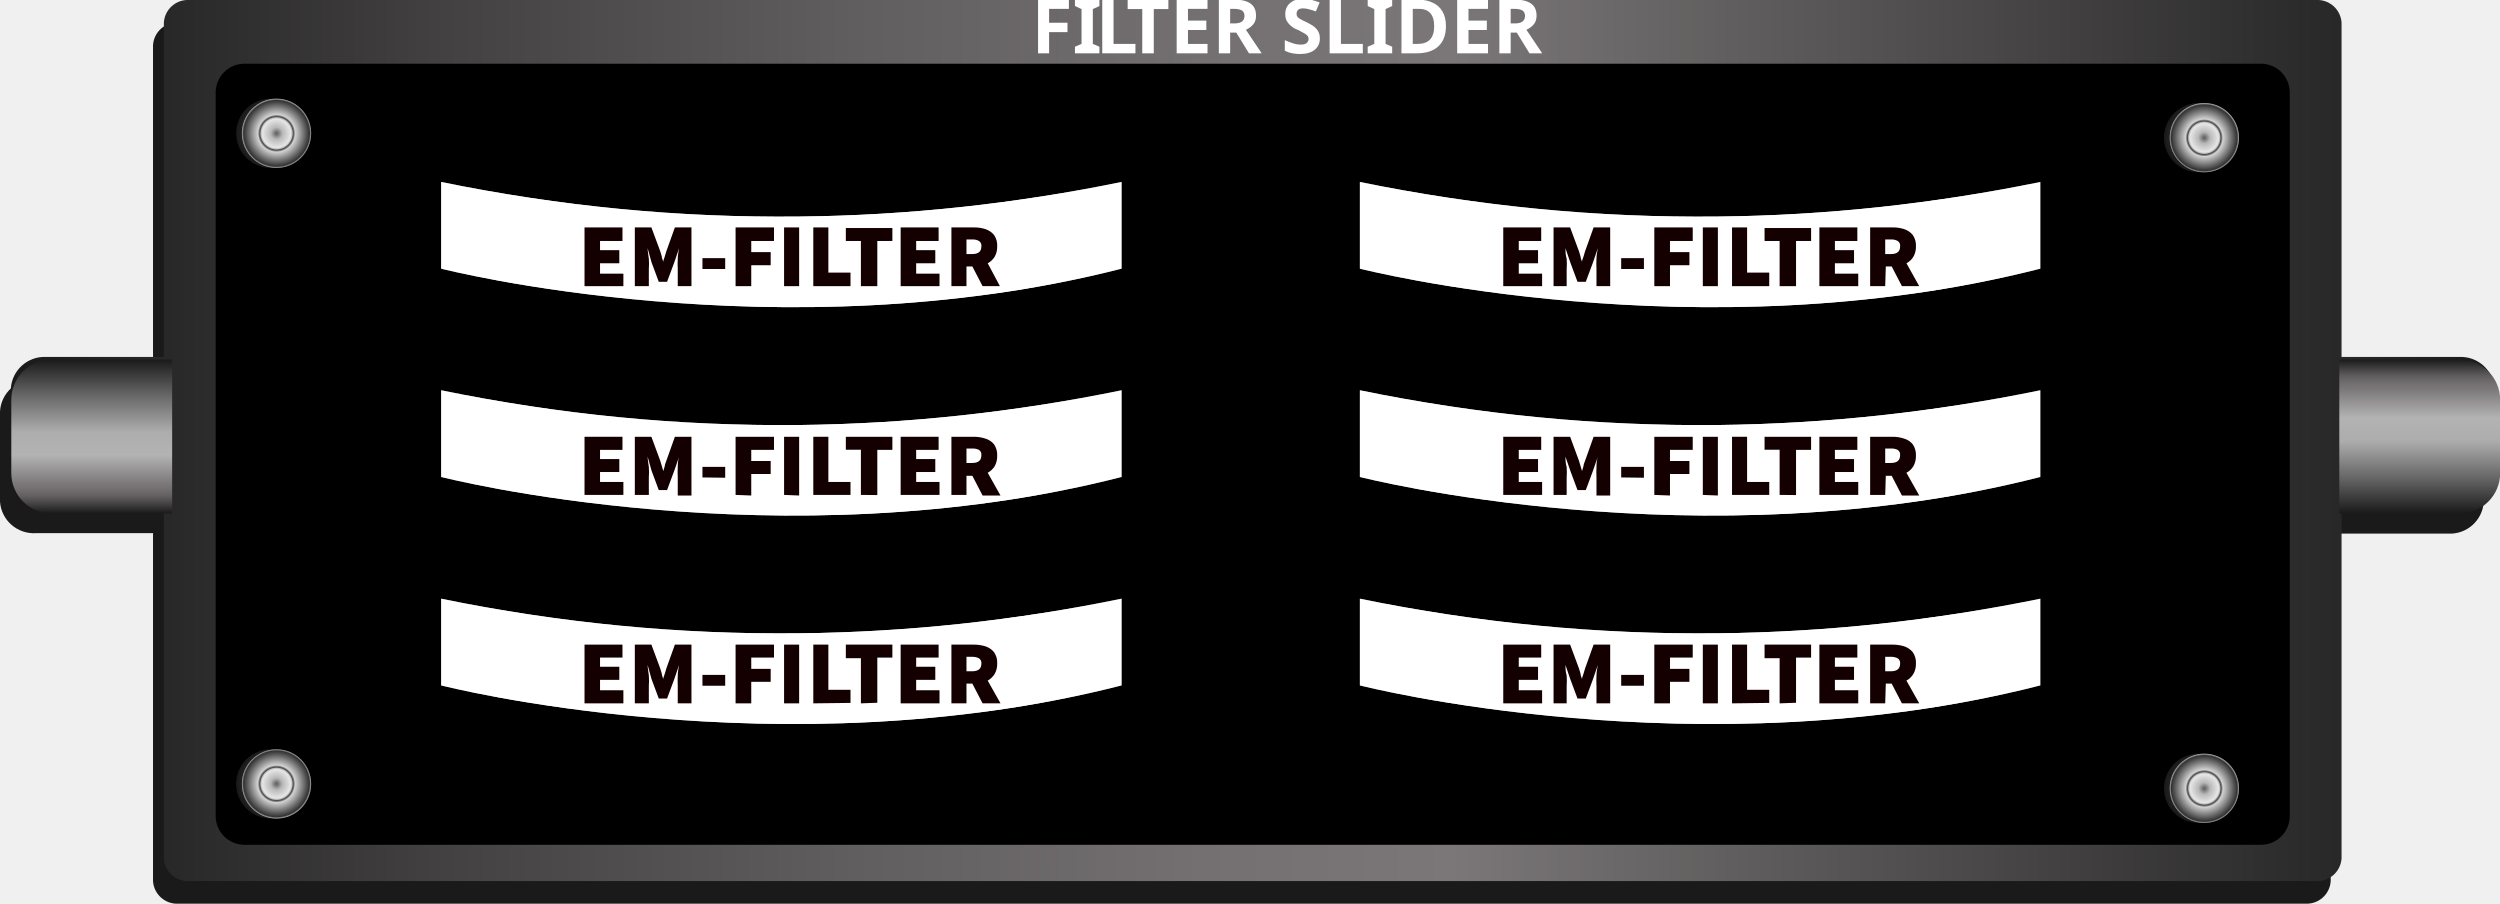
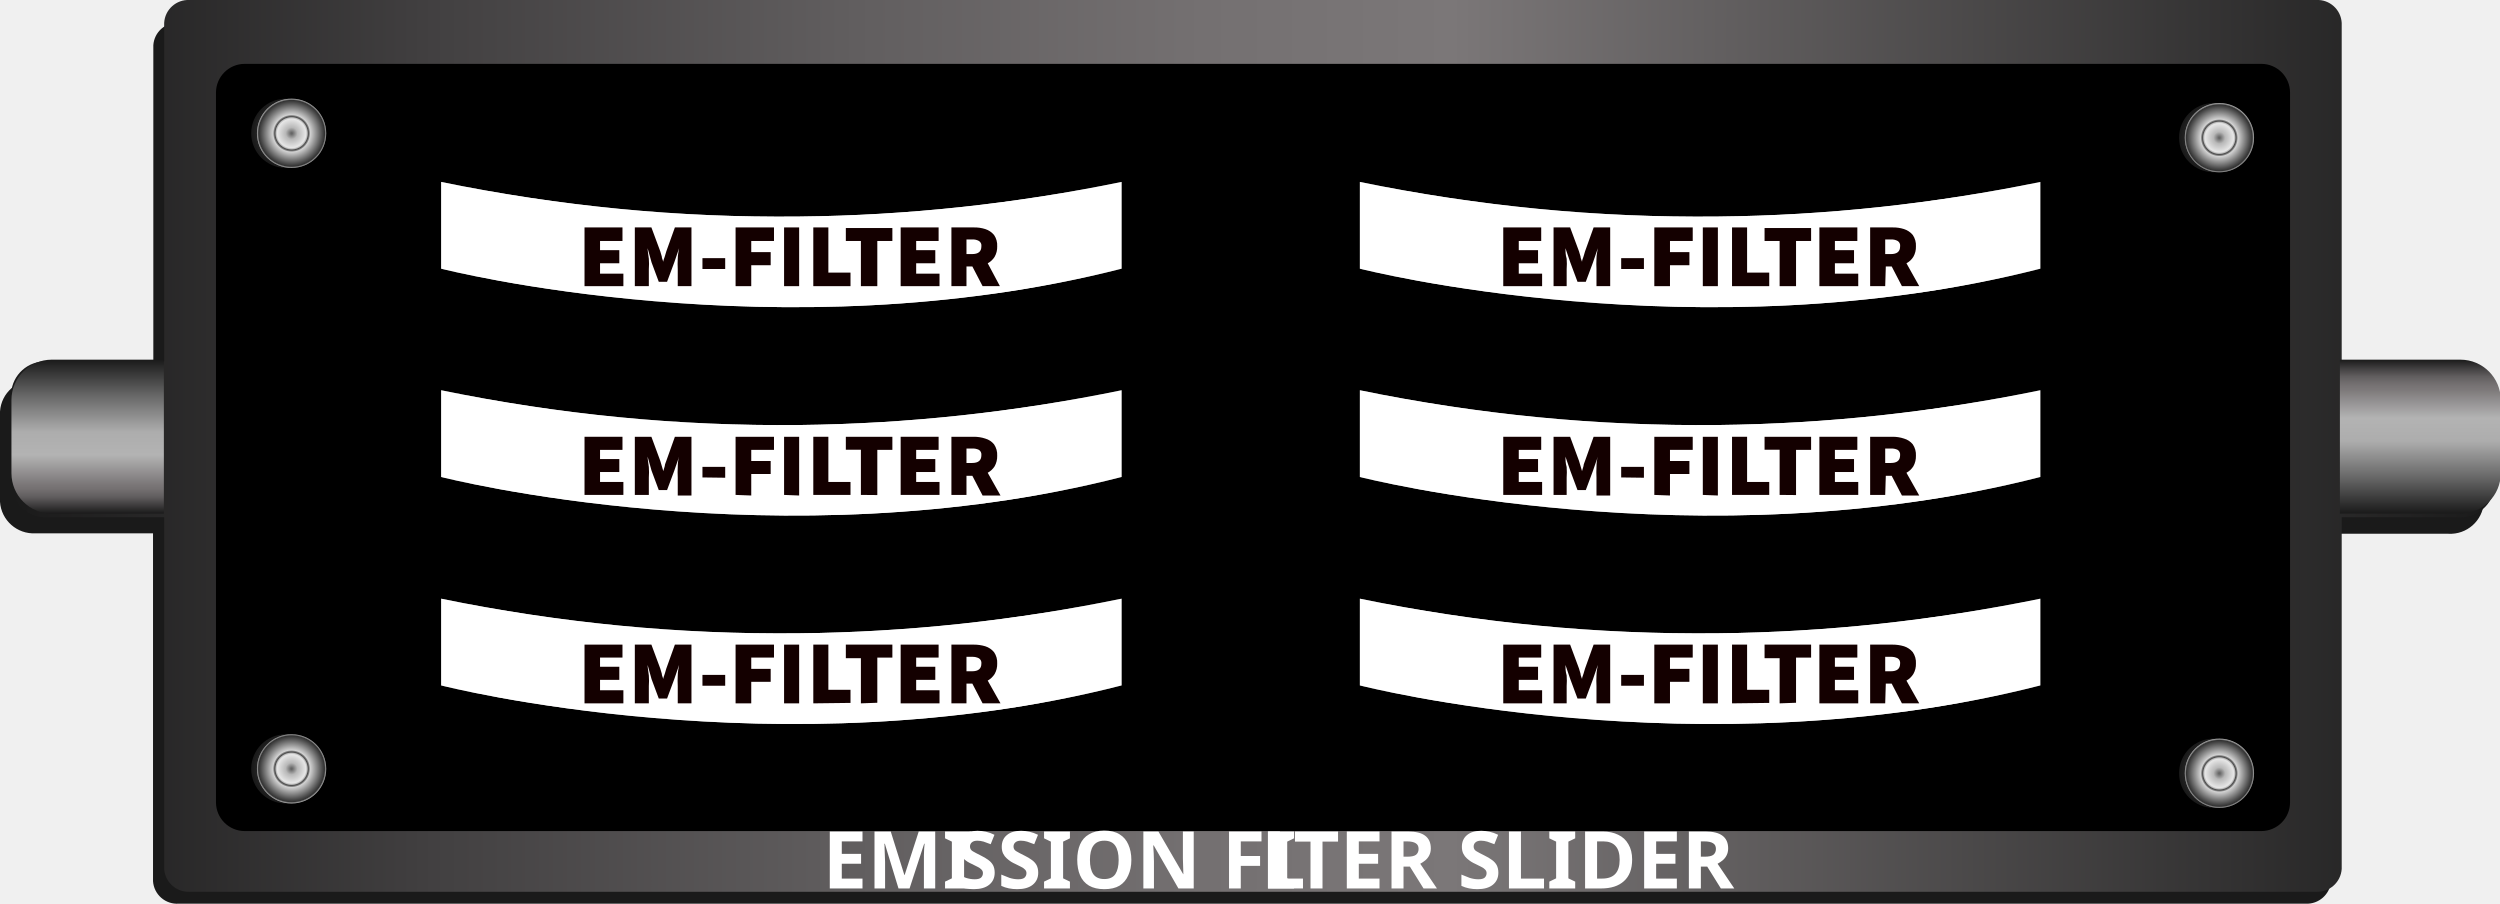
<svg xmlns="http://www.w3.org/2000/svg" xmlns:xlink="http://www.w3.org/1999/xlink" id="Layer_1" data-name="Layer 1" viewBox="0 0 165.99 60">
  <defs>
-     <style>.cls-1{fill:url(#linear-gradient);}.cls-2{fill:url(#linear-gradient-2);}.cls-3{fill:url(#linear-gradient-3);}.cls-4{fill:url(#linear-gradient-4);}.cls-5{fill:url(#linear-gradient-5);}.cls-6{fill:url(#radial-gradient);}.cls-7{fill:url(#radial-gradient-2);}.cls-8{fill:url(#radial-gradient-3);}.cls-9{fill:url(#radial-gradient-4);}.cls-10{fill:url(#radial-gradient-5);}.cls-11{fill:url(#radial-gradient-6);}.cls-12{fill:url(#radial-gradient-7);}.cls-13{fill:url(#radial-gradient-8);}.cls-14{fill:url(#linear-gradient-6);}.cls-15,.cls-22{fill:#fff;}.cls-16{fill:#140000;}.cls-17{fill:url(#linear-gradient-7);}.cls-18{fill:url(#linear-gradient-8);}.cls-19{fill:url(#linear-gradient-9);}.cls-20{fill:url(#linear-gradient-10);}.cls-21{fill:url(#linear-gradient-11);}.cls-22{font-size:5px;font-family:Mada-Black, Mada;font-weight:800;}.cls-23{letter-spacing:-0.12em;}</style>
-     <linearGradient id="linear-gradient" y1="30.76" x2="164.91" y2="30.76" gradientUnits="userSpaceOnUse">
+     <style>.cls-1{fill:url(#linear-gradient);}.cls-2{fill:url(#linear-gradient-2);}.cls-3{fill:url(#linear-gradient-3);}.cls-4{fill:url(#linear-gradient-4);}.cls-5{fill:url(#linear-gradient-5);}.cls-6{fill:url(#radial-gradient);}.cls-7{fill:url(#radial-gradient-2);}.cls-8{fill:url(#radial-gradient-3);}.cls-9{fill:url(#radial-gradient-4);}.cls-10{fill:url(#radial-gradient-5);}.cls-11{fill:url(#radial-gradient-6);}.cls-12{fill:url(#radial-gradient-7);}.cls-13{fill:url(#radial-gradient-8);}.cls-14{fill:url(#linear-gradient-6);}.cls-15,.cls-22{fill:#fff;}.cls-16{fill:#140000;}.cls-17{fill:url(#linear-gradient-7);}.cls-18{fill:url(#linear-gradient-8);}.cls-19{fill:url(#linear-gradient-9);}.cls-20{fill:url(#linear-gradient-10);}.cls-21{fill:url(#linear-gradient-11);}.cls-22{font-size:5.3px;font-family:Mada-Black, Mada;font-weight:800;}.cls-23{letter-spacing:-0.02em;}.cls-24{letter-spacing:0em;}.cls-25{letter-spacing:-0.12em;}</style>
+     <linearGradient id="linear-gradient" x1="0.02" y1="30.77" x2="164.92" y2="30.77" gradientUnits="userSpaceOnUse">
      <stop offset="0" stop-color="#1a1a1a" />
      <stop offset="1" stop-color="#1a1a1a" />
    </linearGradient>
-     <linearGradient id="linear-gradient-2" x1="0.72" y1="29.24" x2="165.63" y2="29.24" gradientUnits="userSpaceOnUse">
+     <linearGradient id="linear-gradient-2" x1="0.74" y1="29.61" x2="165.64" y2="29.61" gradientUnits="userSpaceOnUse">
      <stop offset="0" stop-color="#1a1a1a" />
      <stop offset="0.17" stop-color="#424041" />
      <stop offset="0.34" stop-color="#615e5f" />
      <stop offset="0.48" stop-color="#747071" />
      <stop offset="0.58" stop-color="#7b7778" />
      <stop offset="1" stop-color="#1a1a1a" />
    </linearGradient>
-     <linearGradient id="linear-gradient-3" x1="1975.93" y1="-4013.77" x2="1882.27" y2="-4107.43" gradientTransform="matrix(1, 0, 0, -1, -1845.93, -4030.44)" gradientUnits="userSpaceOnUse">
+     <linearGradient id="linear-gradient-3" x1="1976.15" y1="-4014.01" x2="1882.95" y2="-4107.22" gradientTransform="matrix(1, 0, 0, -1, -1846.36, -4030.9)" gradientUnits="userSpaceOnUse">
      <stop offset="0" />
      <stop offset="0.87" />
    </linearGradient>
-     <linearGradient id="linear-gradient-4" x1="6.08" y1="34.09" x2="6.08" y2="23.87" gradientUnits="userSpaceOnUse">
+     <linearGradient id="linear-gradient-4" x1="5.82" y1="34.1" x2="5.82" y2="23.88" gradientUnits="userSpaceOnUse">
      <stop offset="0" stop-color="#1a1a1a" />
      <stop offset="0.06" stop-color="#424041" />
      <stop offset="0.11" stop-color="#615e5f" />
      <stop offset="0.16" stop-color="#747071" />
      <stop offset="0.19" stop-color="#7b7778" />
      <stop offset="0.38" stop-color="#b3b3b3" />
      <stop offset="0.53" stop-color="#adadad" />
      <stop offset="0.77" stop-color="#666" />
      <stop offset="1" stop-color="#1a1a1a" />
    </linearGradient>
-     <linearGradient id="linear-gradient-5" x1="-10141.2" y1="1318.97" x2="-10141.2" y2="1308.75" gradientTransform="translate(10301.86 -1284.88)" xlink:href="#linear-gradient-4" />
-     <radialGradient id="radial-gradient" cx="145.68" cy="9.49" r="2.3" gradientTransform="translate(0.29 -0.29) rotate(-0.02)" gradientUnits="userSpaceOnUse">
+     <linearGradient id="linear-gradient-5" x1="-10141.22" y1="1318.96" x2="-10141.22" y2="1308.74" gradientTransform="translate(10301.9 -1284.86)" xlink:href="#linear-gradient-4" />
+     <radialGradient id="radial-gradient" cx="146.68" cy="9.49" r="2.3" gradientTransform="translate(0.29 -0.29) rotate(-0.02)" gradientUnits="userSpaceOnUse">
      <stop offset="0.02" stop-color="#666" />
      <stop offset="0.55" stop-color="#333" />
      <stop offset="0.97" stop-color="#1a1a1a" />
    </radialGradient>
-     <radialGradient id="radial-gradient-2" cx="146.06" cy="9.49" r="2.3" gradientTransform="translate(0.29 -0.29) rotate(-0.02)" gradientUnits="userSpaceOnUse">
+     <radialGradient id="radial-gradient-2" cx="147.06" cy="9.49" r="2.3" gradientTransform="translate(0.29 -0.29) rotate(-0.02)" gradientUnits="userSpaceOnUse">
      <stop offset="0.02" stop-color="#666" />
      <stop offset="0.17" stop-color="#b8b8b8" />
      <stop offset="0.41" stop-color="#e6e6e6" />
      <stop offset="0.42" stop-color="#e1e1e1" />
      <stop offset="0.43" stop-color="#d3d3d3" />
      <stop offset="0.45" stop-color="#bbb" />
      <stop offset="0.46" stop-color="#9a9a9a" />
      <stop offset="0.47" stop-color="#707070" />
      <stop offset="0.48" stop-color="#4d4d4d" />
      <stop offset="0.49" stop-color="#5b5b5b" />
      <stop offset="0.51" stop-color="#818181" />
      <stop offset="0.53" stop-color="#bdbdbd" />
      <stop offset="0.54" stop-color="#d2d2d2" />
      <stop offset="0.69" stop-color="#979797" />
      <stop offset="0.88" stop-color="#4d4d4d" />
      <stop offset="0.95" stop-color="#333" />
      <stop offset="1" stop-color="#b3b3b3" />
    </radialGradient>
-     <radialGradient id="radial-gradient-3" cx="145.66" cy="52.69" r="2.3" xlink:href="#radial-gradient" />
-     <radialGradient id="radial-gradient-4" cx="146.05" cy="52.69" r="2.3" xlink:href="#radial-gradient-2" />
-     <radialGradient id="radial-gradient-5" cx="17.68" cy="9.15" r="2.3" xlink:href="#radial-gradient" />
-     <radialGradient id="radial-gradient-6" cx="18.07" cy="9.15" r="2.3" xlink:href="#radial-gradient-2" />
-     <radialGradient id="radial-gradient-7" cx="17.67" cy="52.34" r="2.3" xlink:href="#radial-gradient" />
-     <radialGradient id="radial-gradient-8" cx="18.05" cy="52.34" r="2.3" xlink:href="#radial-gradient-2" />
+     <radialGradient id="radial-gradient-3" cx="146.66" cy="51.69" r="2.3" xlink:href="#radial-gradient" />
+     <radialGradient id="radial-gradient-4" cx="147.05" cy="51.69" r="2.3" xlink:href="#radial-gradient-2" />
+     <radialGradient id="radial-gradient-5" cx="18.68" cy="9.15" r="2.3" xlink:href="#radial-gradient" />
+     <radialGradient id="radial-gradient-6" cx="19.07" cy="9.15" r="2.3" xlink:href="#radial-gradient-2" />
+     <radialGradient id="radial-gradient-7" cx="18.67" cy="51.34" r="2.3" xlink:href="#radial-gradient" />
+     <radialGradient id="radial-gradient-8" cx="19.05" cy="51.34" r="2.3" xlink:href="#radial-gradient-2" />
    <linearGradient id="linear-gradient-6" x1="-4868.28" y1="-946.39" x2="-4868.28" y2="-991.57" gradientTransform="matrix(0, -1, -1, 0, -856.1, -4824.38)" gradientUnits="userSpaceOnUse">
      <stop offset="0.02" stop-color="#666" />
      <stop offset="0.02" stop-color="#6e6e6e" />
      <stop offset="0.05" stop-color="#999899" />
      <stop offset="0.07" stop-color="#b8b7b8" />
      <stop offset="0.09" stop-color="#cbcacb" />
      <stop offset="0.11" stop-color="#d2d1d2" />
      <stop offset="0.18" stop-color="#c5c4c5" />
      <stop offset="0.29" stop-color="#979696" />
      <stop offset="0.33" stop-color="#919090" />
      <stop offset="0.5" stop-color="#f2f2f2" />
      <stop offset="0.78" stop-color="#c9c8c8" />
      <stop offset="0.85" stop-color="#fff" />
      <stop offset="1" stop-color="#4d4d4d" />
    </linearGradient>
    <linearGradient id="linear-gradient-7" x1="-4854.45" y1="-946.39" x2="-4854.45" y2="-991.57" xlink:href="#linear-gradient-6" />
    <linearGradient id="linear-gradient-8" x1="-4840.61" y1="-946.39" x2="-4840.61" y2="-991.57" xlink:href="#linear-gradient-6" />
    <linearGradient id="linear-gradient-9" x1="-4868.28" y1="-885.39" x2="-4868.28" y2="-930.57" xlink:href="#linear-gradient-6" />
    <linearGradient id="linear-gradient-10" x1="-4854.45" y1="-885.39" x2="-4854.45" y2="-930.57" xlink:href="#linear-gradient-6" />
    <linearGradient id="linear-gradient-11" x1="-4840.61" y1="-885.39" x2="-4840.61" y2="-930.57" xlink:href="#linear-gradient-6" />
  </defs>
-   <path class="cls-1" d="M162.54,25.22h-7.79V3a1.6,1.6,0,0,0-1.69-1.5H11.85A1.6,1.6,0,0,0,10.16,3v22.2H2.37A2.25,2.25,0,0,0,0,27.31v6a2.25,2.25,0,0,0,2.37,2.09h7.79V58.5A1.6,1.6,0,0,0,11.85,60H153.06a1.6,1.6,0,0,0,1.69-1.5V35.43h7.79a2.25,2.25,0,0,0,2.37-2.09v-6A2.25,2.25,0,0,0,162.54,25.22Z" />
-   <path class="cls-2" d="M163.26,23.7h-7.79V1.5a1.61,1.61,0,0,0-1.7-1.5H12.57a1.6,1.6,0,0,0-1.69,1.5V23.7H3.08A2.24,2.24,0,0,0,.72,25.79v6a2.24,2.24,0,0,0,2.36,2.09h7.8V57a1.6,1.6,0,0,0,1.69,1.5h141.2a1.61,1.61,0,0,0,1.7-1.5V33.91h7.79a2.25,2.25,0,0,0,2.37-2.09v-6A2.25,2.25,0,0,0,163.26,23.7Z" />
-   <rect class="cls-3" x="57.24" y="-38.69" width="51.86" height="137.71" rx="1.91" transform="translate(53.01 113.33) rotate(-90)" />
-   <path class="cls-4" d="M3.43,23.87h8a0,0,0,0,1,0,0V34.09a0,0,0,0,1,0,0h-8A2.68,2.68,0,0,1,.75,31.41V26.55a2.68,2.68,0,0,1,2.68-2.68Z" />
-   <path class="cls-5" d="M158,23.87h8a0,0,0,0,1,0,0V34.09a0,0,0,0,1,0,0h-8a2.68,2.68,0,0,1-2.68-2.68V26.55A2.68,2.68,0,0,1,158,23.87Z" transform="translate(321.32 57.96) rotate(180)" />
-   <circle class="cls-6" cx="145.98" cy="9.14" r="2.3" />
-   <circle class="cls-7" cx="146.36" cy="9.14" r="2.3" />
-   <circle class="cls-8" cx="145.98" cy="52.34" r="2.3" />
-   <circle class="cls-9" cx="146.36" cy="52.34" r="2.3" />
-   <circle class="cls-10" cx="17.98" cy="8.85" r="2.3" />
-   <circle class="cls-11" cx="18.36" cy="8.85" r="2.3" />
-   <circle class="cls-12" cx="17.98" cy="52.05" r="2.3" />
-   <circle class="cls-13" cx="18.36" cy="52.05" r="2.3" />
+   <path class="cls-1" d="M162.56,25.23h-7.79V3a1.61,1.61,0,0,0-1.7-1.49H11.87A1.6,1.6,0,0,0,10.18,3V25.23H2.38A2.24,2.24,0,0,0,0,27.32v6a2.24,2.24,0,0,0,2.36,2.09h7.8V58.51A1.6,1.6,0,0,0,11.87,60h141.2a1.61,1.61,0,0,0,1.7-1.5V35.44h7.79a2.24,2.24,0,0,0,2.36-2.09v-6A2.24,2.24,0,0,0,162.56,25.23Z" />
+   <path class="cls-2" d="M163.28,24h-7.8V1.52A1.61,1.61,0,0,0,153.79,0H12.59A1.61,1.61,0,0,0,10.9,1.52V24H3.1A2.25,2.25,0,0,0,.74,26.11v6.11A2.26,2.26,0,0,0,3.1,34.34h7.8V57.69a1.62,1.62,0,0,0,1.69,1.52h141.2a1.62,1.62,0,0,0,1.69-1.52V34.34h7.8a2.26,2.26,0,0,0,2.36-2.12V26.11A2.25,2.25,0,0,0,163.28,24Z" />
+   <rect class="cls-3" x="57.72" y="-39.14" width="50.94" height="137.71" rx="1.91" transform="translate(53.48 112.9) rotate(-90)" />
+   <path class="cls-4" d="M3.44,23.88h7.44a0,0,0,0,1,0,0V34.1a0,0,0,0,1,0,0H3.44A2.68,2.68,0,0,1,.76,31.42V26.56a2.68,2.68,0,0,1,2.68-2.68Z" />
+   <path class="cls-5" d="M158,23.88h8a0,0,0,0,1,0,0V34.1a0,0,0,0,1,0,0h-8a2.68,2.68,0,0,1-2.68-2.68V26.56A2.68,2.68,0,0,1,158,23.88Z" transform="translate(321.36 57.98) rotate(180)" />
+   <circle class="cls-6" cx="146.98" cy="9.14" r="2.3" />
+   <circle class="cls-7" cx="147.36" cy="9.14" r="2.3" />
+   <circle class="cls-8" cx="146.98" cy="51.34" r="2.3" />
+   <circle class="cls-9" cx="147.36" cy="51.34" r="2.3" />
+   <circle class="cls-10" cx="18.98" cy="8.85" r="2.3" />
+   <circle class="cls-11" cx="19.36" cy="8.85" r="2.3" />
+   <circle class="cls-12" cx="18.98" cy="51.05" r="2.3" />
+   <circle class="cls-13" cx="19.36" cy="51.05" r="2.3" />
  <path class="cls-14" d="M135.47,45.51V39.75a111.77,111.77,0,0,1-21.4,2.3,111.81,111.81,0,0,1-23.78-2.3v5.76S112.88,51.27,135.47,45.51Z" />
  <path class="cls-15" d="M135.47,45.51V39.75a111.77,111.77,0,0,1-21.4,2.3,111.81,111.81,0,0,1-23.78-2.3v5.76S112.88,51.27,135.47,45.51Z" />
  <path class="cls-16" d="M99.81,46.7V42.8h2.52v.86h-1.49v.61h1.28v.87h-1.28v.69h1.55v.87Z" />
  <path class="cls-16" d="M103.15,46.7V42.8h1.1l.59,1.59a3.37,3.37,0,0,1,.1.34c0,.12.07.24.1.35h0c0-.11.07-.23.1-.35s.07-.23.1-.34l.57-1.59h1.1v3.9H106V45.55a6.38,6.38,0,0,1,0-.7c0-.27.06-.5.09-.7h0l-.32.94-.48,1.29h-.55l-.48-1.29-.32-.94h0c0,.2,0,.43.08.7a4.59,4.59,0,0,1,0,.7V46.7Z" />
  <path class="cls-16" d="M107.64,45.53v-.72h1.51v.72Z" />
  <path class="cls-16" d="M109.84,46.7V42.8h2.55v.86h-1.51v.75h1.29v.86h-1.29V46.7Z" />
  <path class="cls-16" d="M113.06,46.7V42.8h1v3.9Z" />
  <path class="cls-16" d="M115,46.7V42.8h1v3h1.47v.87Z" />
  <path class="cls-16" d="M118.16,46.7v-3h-1V42.8h3.09v.86h-1v3Z" />
  <path class="cls-16" d="M120.8,46.7V42.8h2.52v.86h-1.49v.61h1.27v.87h-1.27v.69h1.55v.87Z" />
  <path class="cls-16" d="M125.17,46.7h-1V42.8h1.48a2.65,2.65,0,0,1,.77.11,1.25,1.25,0,0,1,.58.39,1.21,1.21,0,0,1,.21.76,1.31,1.31,0,0,1-.17.69,1.29,1.29,0,0,1-.46.44l.85,1.51h-1.15l-.68-1.31h-.39Zm0-2.13h.37c.42,0,.62-.17.62-.51a.36.36,0,0,0-.16-.35.92.92,0,0,0-.46-.1h-.37Z" />
  <path class="cls-17" d="M135.47,31.67V25.91a111.69,111.69,0,0,1-21.4,2.31,111.74,111.74,0,0,1-23.78-2.31v5.76S112.88,37.43,135.47,31.67Z" />
  <path class="cls-15" d="M135.47,31.67V25.91a111.69,111.69,0,0,1-21.4,2.31,111.74,111.74,0,0,1-23.78-2.31v5.76S112.88,37.43,135.47,31.67Z" />
  <path class="cls-16" d="M99.81,32.86V29h2.52v.87h-1.49v.61h1.28v.86h-1.28V32h1.55v.86Z" />
  <path class="cls-16" d="M103.15,32.86V29h1.1l.59,1.6a3.37,3.37,0,0,1,.1.34l.1.34h0l.1-.34c0-.12.07-.23.1-.34l.57-1.6h1.1v3.9H106V31.71a6.55,6.55,0,0,1,0-.7q0-.41.09-.69h0l-.32.93-.48,1.29h-.55l-.48-1.29-.32-.93h0c0,.19,0,.42.08.69a4.68,4.68,0,0,1,0,.7v1.15Z" />
  <path class="cls-16" d="M107.64,31.7V31h1.51v.72Z" />
  <path class="cls-16" d="M109.84,32.86V29h2.55v.87h-1.51v.74h1.29v.86h-1.29v1.43Z" />
  <path class="cls-16" d="M113.06,32.86V29h1v3.9Z" />
  <path class="cls-16" d="M115,32.86V29h1v3h1.47v.86Z" />
  <path class="cls-16" d="M118.16,32.86v-3h-1V29h3.09v.87h-1v3Z" />
  <path class="cls-16" d="M120.8,32.86V29h2.52v.87h-1.49v.61h1.27v.86h-1.27V32h1.55v.86Z" />
  <path class="cls-16" d="M125.17,32.86h-1V29h1.48a2.35,2.35,0,0,1,.77.12,1.16,1.16,0,0,1,.58.38,1.23,1.23,0,0,1,.21.76,1.37,1.37,0,0,1-.17.7,1.26,1.26,0,0,1-.46.43l.85,1.51h-1.15l-.68-1.31h-.39Zm0-2.12h.37c.42,0,.62-.17.62-.52a.37.37,0,0,0-.16-.35.94.94,0,0,0-.46-.09h-.37Z" />
  <path class="cls-18" d="M135.47,17.84V12.08a111.77,111.77,0,0,1-21.4,2.3,111.81,111.81,0,0,1-23.78-2.3v5.76S112.88,23.59,135.47,17.84Z" />
  <path class="cls-15" d="M135.47,17.84V12.08a111.77,111.77,0,0,1-21.4,2.3,111.81,111.81,0,0,1-23.78-2.3v5.76S112.88,23.59,135.47,17.84Z" />
  <path class="cls-16" d="M99.81,19v-3.9h2.52V16h-1.49v.61h1.28v.87h-1.28v.69h1.55V19Z" />
  <path class="cls-16" d="M103.15,19v-3.9h1.1l.59,1.59a3.37,3.37,0,0,1,.1.34c0,.12.07.23.1.35h0c0-.12.07-.23.1-.35s.07-.23.1-.34l.57-1.59h1.1V19H106V17.87a6.21,6.21,0,0,1,0-.69c0-.27.06-.5.09-.7h0l-.32.94-.48,1.29h-.55l-.48-1.29-.32-.94h0c0,.2,0,.43.08.7a4.47,4.47,0,0,1,0,.69V19Z" />
  <path class="cls-16" d="M107.64,17.86v-.72h1.51v.72Z" />
  <path class="cls-16" d="M109.84,19v-3.9h2.55V16h-1.51v.74h1.29v.87h-1.29V19Z" />
  <path class="cls-16" d="M113.06,19v-3.9h1V19Z" />
  <path class="cls-16" d="M115,19v-3.9h1v3h1.47V19Z" />
  <path class="cls-16" d="M118.16,19V16h-1v-.86h3.09V16h-1v3Z" />
  <path class="cls-16" d="M120.8,19v-3.9h2.52V16h-1.49v.61h1.27v.87h-1.27v.69h1.55V19Z" />
  <path class="cls-16" d="M125.17,19h-1v-3.9h1.48a2.35,2.35,0,0,1,.77.11,1.25,1.25,0,0,1,.58.39,1.21,1.21,0,0,1,.21.76,1.31,1.31,0,0,1-.17.69,1.19,1.19,0,0,1-.46.43l.85,1.52h-1.15l-.68-1.31h-.39Zm0-2.13h.37c.42,0,.62-.17.62-.51A.36.36,0,0,0,126,16a.83.83,0,0,0-.46-.1h-.37Z" />
  <path class="cls-19" d="M74.47,45.51V39.75a111.77,111.77,0,0,1-21.4,2.3,111.81,111.81,0,0,1-23.78-2.3v5.76S51.88,51.27,74.47,45.51Z" />
  <path class="cls-15" d="M74.47,45.51V39.75a111.77,111.77,0,0,1-21.4,2.3,111.81,111.81,0,0,1-23.78-2.3v5.76S51.88,51.27,74.47,45.51Z" />
  <path class="cls-16" d="M38.81,46.7V42.8h2.52v.86H39.84v.61h1.28v.87H39.84v.69h1.55v.87Z" />
  <path class="cls-16" d="M42.15,46.7V42.8h1.1l.59,1.59a3.37,3.37,0,0,1,.1.34c0,.12.07.24.1.35h0c0-.11.07-.23.1-.35s.07-.23.1-.34l.57-1.59h1.1v3.9H45V45.55a6.38,6.38,0,0,1,0-.7c0-.27.06-.5.09-.7h0l-.32.94-.48,1.29h-.55l-.48-1.29L43,44.15h0c0,.2.05.43.08.7a4.59,4.59,0,0,1,0,.7V46.7Z" />
  <path class="cls-16" d="M46.64,45.53v-.72h1.51v.72Z" />
  <path class="cls-16" d="M48.84,46.7V42.8h2.55v.86H49.88v.75h1.29v.86H49.88V46.7Z" />
  <path class="cls-16" d="M52.06,46.7V42.8h1v3.9Z" />
  <path class="cls-16" d="M54,46.7V42.8h1v3h1.47v.87Z" />
  <path class="cls-16" d="M57.16,46.7v-3h-1V42.8h3.09v.86h-1v3Z" />
  <path class="cls-16" d="M59.8,46.7V42.8h2.52v.86H60.83v.61H62.1v.87H60.83v.69h1.55v.87Z" />
  <path class="cls-16" d="M64.17,46.7h-1V42.8h1.48a2.65,2.65,0,0,1,.77.11,1.25,1.25,0,0,1,.58.39,1.21,1.21,0,0,1,.21.76,1.31,1.31,0,0,1-.17.69,1.29,1.29,0,0,1-.46.44l.85,1.51H65.24l-.68-1.31h-.39Zm0-2.13h.37c.42,0,.62-.17.62-.51a.36.36,0,0,0-.16-.35.92.92,0,0,0-.46-.1h-.37Z" />
  <path class="cls-20" d="M74.47,31.67V25.91a111.69,111.69,0,0,1-21.4,2.31,111.74,111.74,0,0,1-23.78-2.31v5.76S51.88,37.43,74.47,31.67Z" />
  <path class="cls-15" d="M74.47,31.67V25.91a111.69,111.69,0,0,1-21.4,2.31,111.74,111.74,0,0,1-23.78-2.31v5.76S51.88,37.43,74.47,31.67Z" />
  <path class="cls-16" d="M38.81,32.86V29h2.52v.87H39.84v.61h1.28v.86H39.84V32h1.55v.86Z" />
  <path class="cls-16" d="M42.15,32.86V29h1.1l.59,1.6a3.37,3.37,0,0,1,.1.34l.1.34h0l.1-.34c0-.12.07-.23.1-.34l.57-1.6h1.1v3.9H45V31.71a6.55,6.55,0,0,1,0-.7q0-.41.09-.69h0l-.32.93-.48,1.29h-.55l-.48-1.29L43,30.32h0c0,.19.05.42.08.69a4.68,4.68,0,0,1,0,.7v1.15Z" />
  <path class="cls-16" d="M46.64,31.7V31h1.51v.72Z" />
  <path class="cls-16" d="M48.84,32.86V29h2.55v.87H49.88v.74h1.29v.86H49.88v1.43Z" />
  <path class="cls-16" d="M52.06,32.86V29h1v3.9Z" />
  <path class="cls-16" d="M54,32.86V29h1v3h1.47v.86Z" />
  <path class="cls-16" d="M57.16,32.86v-3h-1V29h3.09v.87h-1v3Z" />
  <path class="cls-16" d="M59.8,32.86V29h2.52v.87H60.83v.61H62.1v.86H60.83V32h1.55v.86Z" />
  <path class="cls-16" d="M64.17,32.86h-1V29h1.48a2.35,2.35,0,0,1,.77.12,1.16,1.16,0,0,1,.58.38,1.23,1.23,0,0,1,.21.76,1.37,1.37,0,0,1-.17.7,1.26,1.26,0,0,1-.46.43l.85,1.51H65.24l-.68-1.31h-.39Zm0-2.12h.37c.42,0,.62-.17.62-.52a.37.37,0,0,0-.16-.35.94.94,0,0,0-.46-.09h-.37Z" />
  <path class="cls-21" d="M74.47,17.84V12.08a111.77,111.77,0,0,1-21.4,2.3,111.81,111.81,0,0,1-23.78-2.3v5.76S51.88,23.59,74.47,17.84Z" />
  <path class="cls-15" d="M74.47,17.84V12.08a111.77,111.77,0,0,1-21.4,2.3,111.81,111.81,0,0,1-23.78-2.3v5.76S51.88,23.59,74.47,17.84Z" />
  <path class="cls-16" d="M38.81,19v-3.9h2.52V16H39.84v.61h1.28v.87H39.84v.69h1.55V19Z" />
  <path class="cls-16" d="M42.15,19v-3.9h1.1l.59,1.59a3.37,3.37,0,0,1,.1.34c0,.12.07.23.1.35h0c0-.12.07-.23.1-.35s.07-.23.1-.34l.57-1.59h1.1V19H45V17.87a6.21,6.21,0,0,1,0-.69c0-.27.06-.5.09-.7h0l-.32.94-.48,1.29h-.55l-.48-1.29L43,16.48h0c0,.2.05.43.08.7a4.47,4.47,0,0,1,0,.69V19Z" />
  <path class="cls-16" d="M46.64,17.86v-.72h1.51v.72Z" />
  <path class="cls-16" d="M48.84,19v-3.9h2.55V16H49.88v.74h1.29v.87H49.88V19Z" />
  <path class="cls-16" d="M52.06,19v-3.9h1V19Z" />
  <path class="cls-16" d="M54,19v-3.9h1v3h1.47V19Z" />
  <path class="cls-16" d="M57.16,19V16h-1v-.86h3.09V16h-1v3Z" />
  <path class="cls-16" d="M59.8,19v-3.9h2.52V16H60.83v.61H62.1v.87H60.83v.69h1.55V19Z" />
  <path class="cls-16" d="M64.17,19h-1v-3.9h1.48a2.35,2.35,0,0,1,.77.11,1.25,1.25,0,0,1,.58.39,1.21,1.21,0,0,1,.21.76,1.31,1.31,0,0,1-.17.69,1.19,1.19,0,0,1-.46.43L66.39,19H65.24l-.68-1.31h-.39Zm0-2.13h.37c.42,0,.62-.17.62-.51A.36.36,0,0,0,65,16a.83.83,0,0,0-.46-.1h-.37Z" />
-   <text class="cls-22" transform="translate(68.47 3.54)">FI<tspan class="cls-23" x="4.26" y="0">L</tspan>
-     <tspan x="6.31" y="0">TER SLIDER</tspan>
+   <text class="cls-22" transform="translate(54.61 58.99)">EMI<tspan class="cls-23" x="8.73" y="0">S</tspan>
+     <tspan class="cls-24" x="11.62" y="0">SION FI</tspan>
+     <tspan class="cls-25" x="29.09" y="0">L</tspan>
+     <tspan class="cls-24" x="31.26" y="0">TER SLIDER</tspan>
  </text>
</svg>
